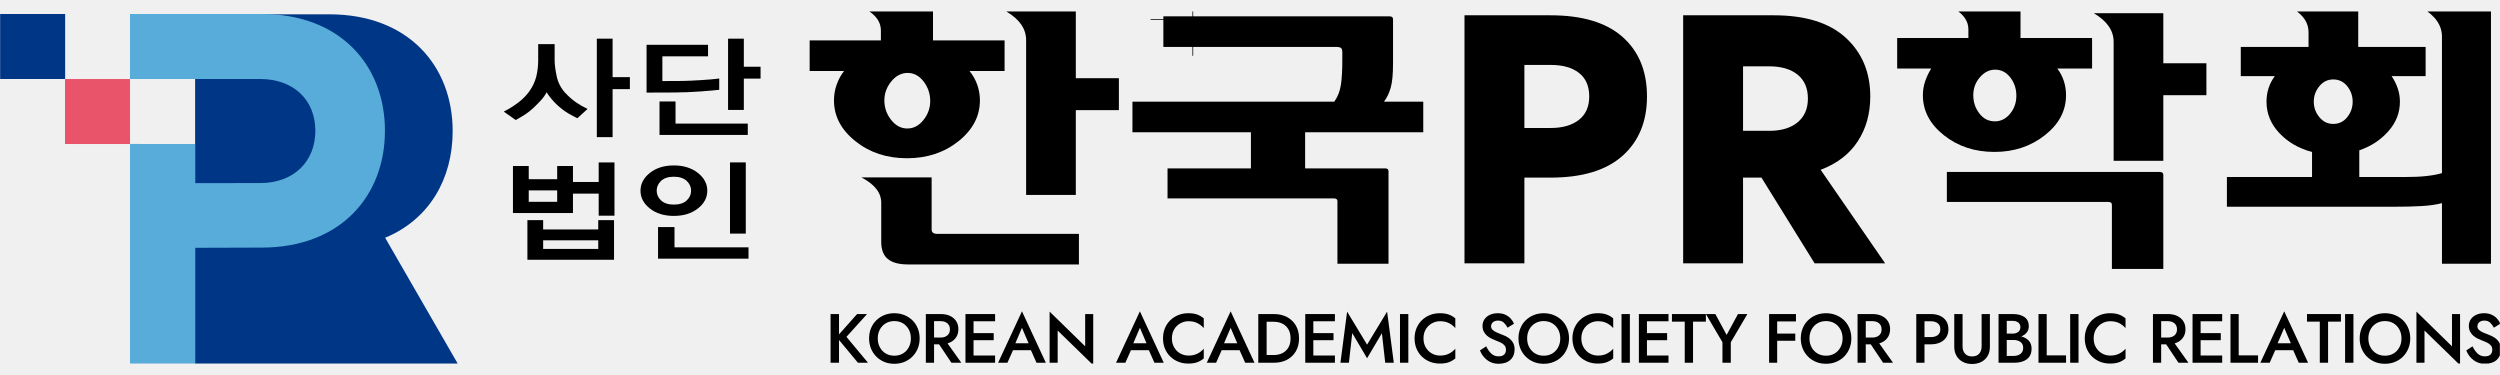
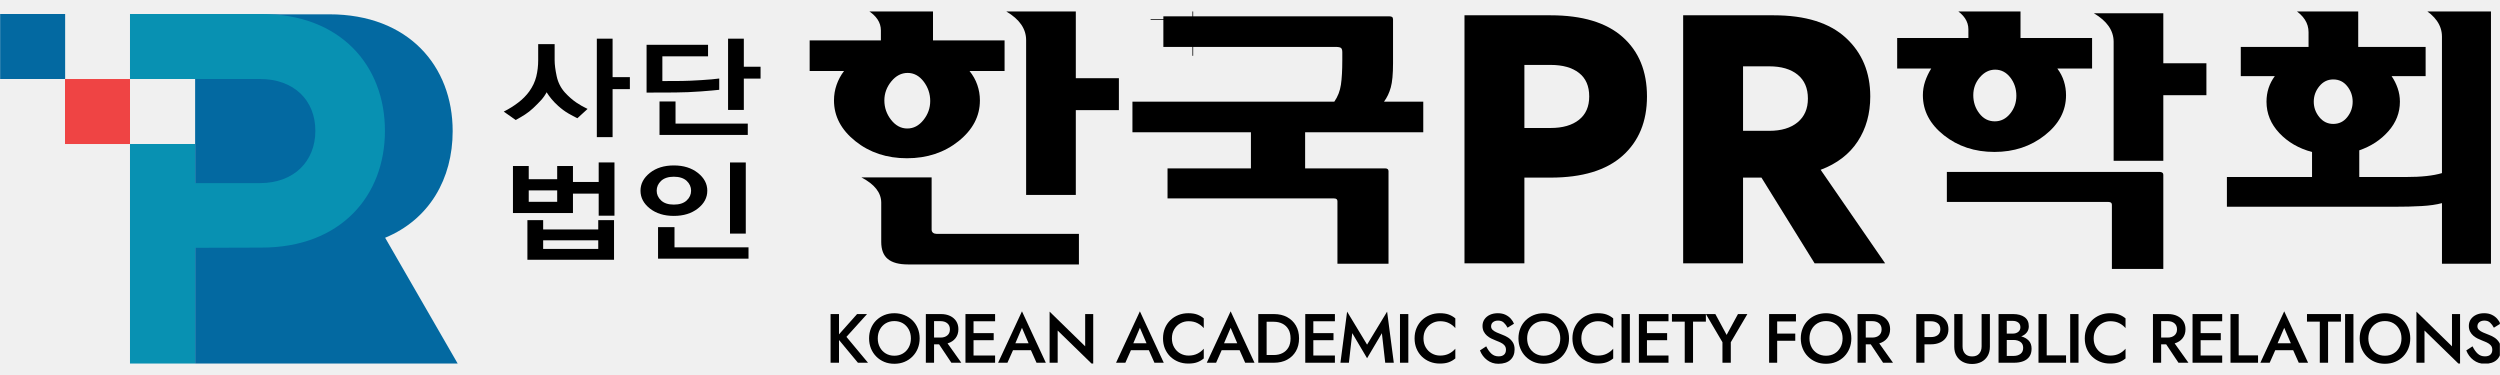
<svg xmlns="http://www.w3.org/2000/svg" width="160" height="24" viewBox="0 0 160 24" fill="none">
-   <g clip-path="url(#clip0_232_1087)">
-     <g clip-path="url(#clip1_232_1087)">
-       <g clip-path="url(#clip2_232_1087)">
-         <path d="M51.818 4.542V2.585H56.377V1.945C56.377 1.435 56.088 1.002 55.51 0.646H59.712V2.585H64.293V4.542H62.047C62.269 4.815 62.436 5.111 62.547 5.432C62.658 5.751 62.714 6.084 62.714 6.428C62.714 7.436 62.258 8.304 61.347 9.034C60.435 9.763 59.334 10.128 58.044 10.128C56.755 10.128 55.654 9.763 54.743 9.034C53.831 8.304 53.375 7.436 53.375 6.428C53.375 6.084 53.43 5.751 53.541 5.432C53.652 5.111 53.811 4.815 54.02 4.542H51.818ZM59.624 11.355V14.699C59.624 14.782 59.653 14.848 59.712 14.895C59.771 14.943 59.846 14.966 59.934 14.966H69.051V16.924H58.111C57.533 16.924 57.103 16.808 56.821 16.576C56.54 16.346 56.399 15.981 56.399 15.482V12.974C56.399 12.333 55.976 11.794 55.132 11.355H59.624ZM56.599 6.428C56.599 6.89 56.744 7.305 57.032 7.673C57.322 8.04 57.667 8.224 58.067 8.224C58.468 8.224 58.811 8.043 59.1 7.682C59.39 7.32 59.534 6.914 59.534 6.463C59.534 6.001 59.393 5.586 59.112 5.217C58.831 4.85 58.489 4.667 58.089 4.667C57.689 4.667 57.34 4.847 57.044 5.209C56.748 5.571 56.599 5.977 56.599 6.428ZM68.852 7.05V12.476H65.672V2.567C65.672 1.844 65.25 1.233 64.405 0.735H68.852V5.005H71.609V7.05H68.852Z" fill="black" />
-         <path d="M88.575 6.508H91.089V8.464H83.528V10.777H88.664C88.724 10.777 88.772 10.793 88.81 10.822C88.846 10.851 88.865 10.896 88.865 10.954V16.879H85.596V12.877C85.596 12.817 85.577 12.773 85.541 12.743C85.503 12.713 85.448 12.699 85.374 12.699H74.722V10.777H80.059V8.464H72.476V6.508H85.395C85.618 6.188 85.759 5.826 85.819 5.423C85.878 5.019 85.908 4.498 85.908 3.857V3.341C85.908 3.21 85.881 3.122 85.829 3.074C85.777 3.027 85.662 3.003 85.485 3.003H74.455V1.046H88.932C89.006 1.046 89.061 1.061 89.098 1.091C89.135 1.121 89.154 1.171 89.154 1.242V4.053C89.154 4.741 89.106 5.257 89.009 5.6C88.913 5.945 88.769 6.247 88.575 6.508Z" fill="black" />
-         <path d="M121.419 4.386V2.43H125.977V1.879C125.977 1.368 125.689 0.935 125.11 0.579H129.313V2.43H133.893V4.386H131.67C131.863 4.647 132.004 4.92 132.092 5.205C132.182 5.489 132.226 5.785 132.226 6.094C132.226 7.09 131.774 7.944 130.869 8.656C129.965 9.368 128.891 9.723 127.645 9.723C126.385 9.723 125.307 9.368 124.41 8.656C123.513 7.944 123.064 7.09 123.064 6.094C123.064 5.786 123.113 5.489 123.209 5.205C123.306 4.92 123.435 4.647 123.598 4.386H121.419ZM138.23 11.004C138.289 11.004 138.341 11.018 138.385 11.048C138.43 11.079 138.452 11.122 138.452 11.182V17.212H135.161V13.103C135.161 13.044 135.142 13 135.106 12.97C135.068 12.94 135.013 12.925 134.94 12.925H124.599V11.004H138.23ZM126.29 6.094C126.29 6.533 126.418 6.921 126.678 7.259C126.937 7.597 127.267 7.766 127.668 7.766C128.053 7.766 128.38 7.603 128.646 7.277C128.913 6.951 129.047 6.569 129.047 6.13C129.047 5.679 128.916 5.287 128.657 4.955C128.398 4.623 128.075 4.458 127.689 4.458C127.319 4.458 126.993 4.62 126.712 4.946C126.43 5.273 126.29 5.655 126.29 6.094ZM138.452 4.048H141.21V6.094H138.452V10.292H135.273V2.679C135.273 1.955 134.85 1.345 134.005 0.846H138.452V4.048Z" fill="black" />
-         <path d="M156.285 2.345C156.285 1.621 155.864 1.011 155.019 0.513H159.422V16.879H156.286V13C155.93 13.096 155.5 13.158 154.996 13.187C154.493 13.217 153.869 13.232 153.128 13.232H142.522V11.328H147.97V9.728C147.125 9.503 146.427 9.099 145.879 8.518C145.331 7.937 145.056 7.267 145.056 6.507C145.056 6.199 145.101 5.909 145.19 5.636C145.279 5.363 145.413 5.108 145.589 4.871H143.41V3.003H147.747V2.06C147.747 1.479 147.435 0.993 146.813 0.601H150.927V3.003H155.24V4.871H153.061C153.225 5.108 153.354 5.366 153.45 5.645C153.547 5.924 153.594 6.212 153.594 6.508C153.594 7.208 153.351 7.836 152.861 8.393C152.372 8.951 151.75 9.36 150.994 9.621V11.328H153.951C154.47 11.328 154.918 11.308 155.297 11.266C155.674 11.225 156.004 11.163 156.285 11.079V2.345ZM149.326 5.084C148.97 5.084 148.673 5.23 148.436 5.52C148.199 5.811 148.082 6.14 148.082 6.508C148.082 6.875 148.199 7.205 148.436 7.495C148.673 7.786 148.97 7.931 149.326 7.931C149.696 7.931 149.996 7.786 150.226 7.495C150.456 7.205 150.571 6.875 150.571 6.508C150.571 6.14 150.456 5.811 150.226 5.52C149.996 5.23 149.696 5.084 149.326 5.084Z" fill="black" />
-         <path d="M37.605 6.971L36.952 7.567C36.773 7.481 36.577 7.375 36.369 7.256C36.158 7.133 35.944 6.974 35.724 6.778C35.556 6.626 35.414 6.478 35.298 6.337C35.181 6.198 35.077 6.052 34.983 5.905C34.89 6.082 34.775 6.248 34.635 6.403C34.495 6.557 34.325 6.729 34.122 6.921C33.953 7.08 33.779 7.214 33.601 7.33C33.42 7.445 33.223 7.562 33.007 7.681L32.24 7.143C32.584 6.967 32.895 6.774 33.168 6.563C33.444 6.354 33.678 6.117 33.871 5.854C34.089 5.548 34.24 5.229 34.322 4.897C34.403 4.565 34.444 4.22 34.444 3.862V2.824H35.497V3.862C35.497 4.134 35.541 4.473 35.627 4.877C35.714 5.281 35.892 5.63 36.159 5.926C36.397 6.184 36.639 6.395 36.881 6.559C37.124 6.724 37.367 6.861 37.605 6.971ZM40.312 5.705H39.206V8.777H38.197V2.473H39.206V4.937H40.312V5.705Z" fill="black" />
-         <path d="M46.031 5.747C45.779 5.776 45.388 5.81 44.854 5.851C44.32 5.891 43.77 5.914 43.2 5.919L41.38 5.926V2.867H45.315V3.604H42.391V5.188L43.644 5.181C43.98 5.176 44.396 5.157 44.889 5.126C45.383 5.097 45.763 5.06 46.031 5.025V5.747ZM47.858 8.634H42.209V6.492H43.234V7.912H47.858V8.634ZM48.676 5.029H47.605V7.036H46.596V2.473H47.605V4.27H48.676V5.029Z" fill="black" />
+   <g clip-path="url(#clip0_277_500)">
+     <g clip-path="url(#clip1_277_500)">
+       <g clip-path="url(#clip2_277_500)">
+         <path d="M51.818 4.542V2.585H56.377V1.945C56.377 1.435 56.088 1.002 55.51 0.646H59.712V2.585H64.293V4.542H62.047C62.269 4.815 62.436 5.111 62.547 5.432C62.658 5.751 62.714 6.084 62.714 6.428C62.714 7.436 62.258 8.304 61.347 9.034C60.435 9.763 59.334 10.128 58.044 10.128C56.755 10.128 55.654 9.763 54.743 9.034C53.831 8.305 53.375 7.436 53.375 6.428C53.375 6.084 53.43 5.751 53.541 5.432C53.652 5.111 53.811 4.815 54.02 4.542H51.818ZM59.624 11.355V14.7C59.624 14.782 59.653 14.848 59.712 14.895C59.771 14.943 59.846 14.966 59.934 14.966H69.051V16.924H58.111C57.533 16.924 57.103 16.808 56.821 16.576C56.54 16.346 56.399 15.981 56.399 15.482V12.975C56.399 12.333 55.976 11.794 55.132 11.355H59.624ZM56.599 6.428C56.599 6.89 56.744 7.305 57.032 7.673C57.322 8.04 57.667 8.224 58.067 8.224C58.468 8.224 58.811 8.043 59.1 7.682C59.39 7.32 59.534 6.914 59.534 6.463C59.534 6.001 59.393 5.586 59.112 5.217C58.831 4.85 58.489 4.667 58.089 4.667C57.689 4.667 57.34 4.847 57.044 5.209C56.748 5.571 56.599 5.977 56.599 6.428ZM68.852 7.05V12.476H65.672V2.567C65.672 1.844 65.25 1.233 64.405 0.735H68.852V5.005H71.609V7.05H68.852Z" fill="black" />
+         <path d="M88.575 6.508H91.089V8.465H83.528V10.777H88.664C88.724 10.777 88.772 10.793 88.81 10.822C88.846 10.851 88.865 10.896 88.865 10.955V16.879H85.596V12.877C85.596 12.818 85.577 12.773 85.541 12.743C85.503 12.713 85.448 12.699 85.374 12.699H74.722V10.777H80.059V8.465H72.476V6.508H85.395C85.618 6.188 85.759 5.826 85.819 5.423C85.878 5.019 85.907 4.498 85.907 3.858V3.341C85.907 3.211 85.881 3.122 85.829 3.074C85.777 3.027 85.662 3.003 85.485 3.003H74.455V1.046H88.932C89.006 1.046 89.061 1.062 89.098 1.091C89.135 1.121 89.154 1.171 89.154 1.242V4.053C89.154 4.741 89.106 5.257 89.009 5.6C88.913 5.945 88.769 6.247 88.575 6.508Z" fill="black" />
+         <path d="M121.419 4.387V2.43H125.977V1.879C125.977 1.368 125.689 0.935 125.11 0.58H129.313V2.43H133.893V4.387H131.67C131.863 4.647 132.004 4.92 132.092 5.205C132.181 5.489 132.226 5.786 132.226 6.094C132.226 7.091 131.774 7.944 130.869 8.656C129.965 9.368 128.891 9.724 127.645 9.724C126.385 9.724 125.307 9.368 124.409 8.656C123.513 7.945 123.064 7.091 123.064 6.094C123.064 5.786 123.113 5.49 123.209 5.205C123.306 4.92 123.435 4.647 123.598 4.387H121.419ZM138.23 11.004C138.289 11.004 138.341 11.019 138.385 11.049C138.43 11.079 138.452 11.123 138.452 11.182V17.212H135.161V13.103C135.161 13.044 135.142 13 135.106 12.97C135.068 12.941 135.013 12.925 134.939 12.925H124.599V11.004H138.23ZM126.29 6.094C126.29 6.533 126.418 6.922 126.678 7.259C126.937 7.598 127.267 7.766 127.668 7.766C128.052 7.766 128.38 7.603 128.646 7.277C128.913 6.951 129.047 6.569 129.047 6.13C129.047 5.679 128.916 5.288 128.657 4.956C128.397 4.624 128.075 4.458 127.689 4.458C127.319 4.458 126.992 4.62 126.711 4.947C126.43 5.274 126.29 5.655 126.29 6.094ZM138.452 4.048H141.21V6.094H138.452V10.292H135.273V2.679C135.273 1.955 134.85 1.345 134.005 0.847H138.452V4.048Z" fill="black" />
+         <path d="M156.285 2.345C156.285 1.622 155.864 1.011 155.019 0.513H159.422V16.879H156.286V13C155.93 13.096 155.5 13.158 154.996 13.187C154.492 13.218 153.869 13.233 153.128 13.233H142.522V11.329H147.97V9.728C147.125 9.503 146.427 9.099 145.879 8.518C145.331 7.937 145.056 7.267 145.056 6.508C145.056 6.199 145.101 5.909 145.19 5.636C145.279 5.364 145.413 5.108 145.589 4.871H143.41V3.004H147.747V2.061C147.747 1.479 147.435 0.993 146.813 0.602H150.926V3.004H155.24V4.871H153.061C153.225 5.108 153.354 5.367 153.45 5.645C153.547 5.924 153.594 6.212 153.594 6.508C153.594 7.208 153.351 7.837 152.861 8.394C152.372 8.951 151.75 9.36 150.993 9.621V11.329H153.951C154.47 11.329 154.918 11.308 155.297 11.266C155.674 11.225 156.004 11.163 156.285 11.079V2.345ZM149.326 5.084C148.97 5.084 148.673 5.23 148.436 5.521C148.199 5.812 148.081 6.14 148.081 6.508C148.081 6.875 148.199 7.205 148.436 7.495C148.673 7.786 148.97 7.931 149.326 7.931C149.696 7.931 149.996 7.786 150.226 7.495C150.456 7.205 150.571 6.875 150.571 6.508C150.571 6.14 150.456 5.812 150.226 5.521C149.996 5.23 149.696 5.084 149.326 5.084Z" fill="black" />
+         <path d="M37.605 6.971L36.952 7.567C36.773 7.481 36.577 7.375 36.369 7.256C36.158 7.133 35.944 6.975 35.724 6.778C35.556 6.627 35.414 6.479 35.298 6.338C35.181 6.198 35.077 6.052 34.983 5.905C34.89 6.082 34.775 6.249 34.635 6.403C34.495 6.557 34.325 6.73 34.122 6.921C33.953 7.08 33.779 7.214 33.601 7.33C33.42 7.446 33.223 7.562 33.007 7.681L32.24 7.143C32.584 6.967 32.895 6.775 33.168 6.563C33.444 6.354 33.678 6.117 33.871 5.854C34.089 5.548 34.24 5.229 34.322 4.897C34.403 4.565 34.444 4.22 34.444 3.862V2.824H35.497V3.863C35.497 4.134 35.541 4.473 35.627 4.877C35.714 5.281 35.892 5.63 36.159 5.926C36.397 6.184 36.639 6.395 36.881 6.56C37.124 6.725 37.367 6.861 37.605 6.971ZM40.312 5.705H39.206V8.778H38.197V2.474H39.206V4.937H40.312V5.705Z" fill="black" />
+         <path d="M46.031 5.747C45.779 5.776 45.389 5.81 44.854 5.851C44.32 5.891 43.77 5.914 43.2 5.919L41.381 5.926V2.867H45.315V3.604H42.391V5.188L43.644 5.181C43.98 5.176 44.396 5.158 44.889 5.127C45.384 5.097 45.763 5.061 46.031 5.025V5.747ZM47.858 8.634H42.209V6.492H43.234V7.912H47.858V8.634ZM48.676 5.029H47.605V7.036H46.596V2.474H47.605V4.27H48.676V5.029Z" fill="black" />
        <path d="M36.669 11.646H38.316V10.396H39.326V13.804H38.316V12.392H36.669V13.634H32.829V10.625H33.839V11.469H35.66V10.625H36.669V11.646ZM39.298 16.625H33.754V14.089H34.762V14.685H38.288V14.089H39.298V16.625ZM35.66 12.916V12.185H33.839V12.916H35.66ZM38.288 15.931V15.38H34.762V15.931H38.288Z" fill="black" />
-         <path d="M43.124 10.588C43.747 10.588 44.257 10.747 44.661 11.064C45.065 11.383 45.267 11.762 45.267 12.205C45.267 12.651 45.065 13.03 44.661 13.345C44.258 13.659 43.747 13.818 43.124 13.818C42.505 13.818 41.992 13.659 41.593 13.345C41.193 13.03 40.992 12.651 40.992 12.205C40.992 11.762 41.193 11.383 41.593 11.064C41.992 10.747 42.505 10.588 43.124 10.588ZM43.124 11.31C42.77 11.31 42.499 11.401 42.31 11.575C42.121 11.754 42.028 11.964 42.028 12.205C42.028 12.445 42.121 12.653 42.31 12.829C42.499 13.006 42.77 13.094 43.124 13.094C43.484 13.094 43.758 13.006 43.948 12.829C44.136 12.653 44.23 12.445 44.23 12.205C44.23 11.964 44.136 11.754 43.948 11.575C43.758 11.401 43.484 11.31 43.124 11.31ZM47.905 16.554H42.115V14.534H43.168V15.829H47.905V16.554ZM47.73 14.951H46.72V10.395H47.73V14.951Z" fill="black" />
-         <path d="M97.561 11.367V16.854H93.727V0.979H96.132H97.561H99.239C101.265 0.979 102.8 1.441 103.842 2.362C104.885 3.285 105.407 4.555 105.407 6.173C105.407 7.775 104.885 9.041 103.842 9.972C102.8 10.901 101.265 11.367 99.239 11.367H97.561ZM97.561 8.191H99.239C100.009 8.191 100.615 8.017 101.053 7.669C101.491 7.322 101.711 6.823 101.711 6.173C101.711 5.507 101.491 5.005 101.053 4.665C100.615 4.324 100.009 4.155 99.239 4.155H97.561V8.191Z" fill="black" />
+         <path d="M43.124 10.588C43.747 10.588 44.257 10.747 44.661 11.064C45.065 11.383 45.267 11.762 45.267 12.205C45.267 12.651 45.065 13.03 44.661 13.345C44.258 13.659 43.747 13.818 43.124 13.818C42.505 13.818 41.992 13.659 41.593 13.345C41.193 13.03 40.992 12.651 40.992 12.205C40.992 11.762 41.193 11.383 41.593 11.064C41.992 10.747 42.505 10.588 43.124 10.588ZM43.124 11.31C42.77 11.31 42.499 11.401 42.31 11.575C42.121 11.754 42.028 11.964 42.028 12.205C42.028 12.445 42.121 12.653 42.31 12.829C42.499 13.006 42.77 13.094 43.124 13.094C43.484 13.094 43.758 13.006 43.948 12.829C44.136 12.653 44.23 12.445 44.23 12.205C44.23 11.964 44.136 11.754 43.948 11.575C43.758 11.401 43.484 11.31 43.124 11.31ZM47.905 16.554H42.115V14.535H43.168V15.829H47.905V16.554ZM47.73 14.951H46.72V10.396H47.73V14.951Z" fill="black" />
+         <path d="M97.561 11.367V16.854H93.727V0.979H96.132H97.561H99.239C101.265 0.979 102.8 1.441 103.842 2.362C104.885 3.285 105.407 4.555 105.407 6.173C105.407 7.775 104.885 9.041 103.842 9.972C102.8 10.901 101.265 11.367 99.239 11.367H97.561ZM97.561 8.191H99.239C100.009 8.191 100.615 8.017 101.053 7.669C101.491 7.322 101.71 6.823 101.71 6.173C101.71 5.507 101.491 5.005 101.053 4.665C100.615 4.324 100.009 4.155 99.239 4.155H97.561V8.191Z" fill="black" />
        <path d="M111.555 11.367V16.854H107.722V0.979H110.126H111.555H113.527C115.554 0.979 117.088 1.459 118.132 2.419C119.174 3.379 119.697 4.63 119.697 6.173C119.697 7.276 119.428 8.236 118.891 9.053C118.354 9.869 117.565 10.474 116.521 10.867L120.649 16.854H116.136L112.733 11.366H111.555V11.367ZM111.555 8.373H113.233C114.004 8.373 114.609 8.191 115.047 7.828C115.486 7.465 115.706 6.959 115.706 6.309C115.706 5.644 115.486 5.133 115.047 4.778C114.609 4.423 114.004 4.245 113.233 4.245H111.555V8.373Z" fill="black" />
-         <path d="M54.853 20.1H55.49L54.172 21.559L55.552 23.215H54.907L53.697 21.759V23.215H53.157V20.1H53.697V21.399L54.853 20.1Z" fill="black" />
-         <path d="M55.621 21.657C55.621 21.426 55.661 21.211 55.741 21.015C55.821 20.816 55.934 20.646 56.081 20.502C56.228 20.359 56.4 20.246 56.595 20.166C56.792 20.086 57.005 20.046 57.236 20.046C57.468 20.046 57.682 20.086 57.88 20.166C58.077 20.246 58.249 20.359 58.397 20.502C58.543 20.646 58.657 20.816 58.737 21.015C58.817 21.211 58.858 21.426 58.858 21.657C58.858 21.889 58.817 22.104 58.737 22.301C58.657 22.498 58.544 22.669 58.398 22.817C58.253 22.964 58.082 23.078 57.885 23.16C57.687 23.242 57.471 23.282 57.236 23.282C57.002 23.282 56.786 23.242 56.591 23.16C56.395 23.078 56.224 22.964 56.079 22.817C55.934 22.67 55.821 22.498 55.741 22.301C55.661 22.104 55.621 21.889 55.621 21.657ZM56.177 21.657C56.177 21.871 56.222 22.062 56.313 22.23C56.404 22.397 56.529 22.528 56.689 22.623C56.849 22.718 57.032 22.765 57.236 22.765C57.444 22.765 57.627 22.718 57.786 22.623C57.945 22.528 58.069 22.397 58.161 22.23C58.251 22.062 58.296 21.871 58.296 21.657C58.296 21.443 58.251 21.253 58.161 21.085C58.069 20.918 57.945 20.786 57.786 20.691C57.627 20.597 57.444 20.549 57.236 20.549C57.032 20.549 56.849 20.597 56.689 20.691C56.528 20.786 56.404 20.918 56.313 21.085C56.222 21.253 56.177 21.443 56.177 21.657Z" fill="black" />
-         <path d="M59.78 22.036V23.215H59.254V20.1H59.566H59.78H60.216C60.441 20.1 60.638 20.139 60.806 20.22C60.974 20.299 61.104 20.412 61.198 20.557C61.29 20.703 61.337 20.873 61.337 21.07C61.337 21.295 61.276 21.486 61.153 21.644C61.03 21.801 60.86 21.912 60.643 21.977L61.524 23.215H60.889L60.1 22.036L59.78 22.036ZM59.78 21.604H60.194C60.376 21.604 60.52 21.558 60.63 21.466C60.74 21.374 60.795 21.244 60.795 21.079C60.795 20.913 60.74 20.784 60.63 20.691C60.52 20.599 60.376 20.553 60.194 20.553H59.78V21.604Z" fill="black" />
-         <path d="M62.306 21.773V22.753H63.686V23.215H62.306H62.115H61.79V20.1H62.115H62.306H63.686V20.561H62.306V21.32H63.597V21.773L62.306 21.773Z" fill="black" />
+         <path d="M54.853 20.1H55.49L54.172 21.559L55.552 23.215H54.907L53.696 21.759V23.215H53.157V20.1H53.696V21.399L54.853 20.1Z" fill="black" />
+         <path d="M55.621 21.657C55.621 21.426 55.661 21.211 55.741 21.015C55.821 20.817 55.934 20.646 56.081 20.502C56.228 20.359 56.4 20.246 56.595 20.166C56.792 20.086 57.005 20.046 57.236 20.046C57.469 20.046 57.682 20.086 57.88 20.166C58.077 20.246 58.249 20.36 58.397 20.502C58.543 20.646 58.657 20.817 58.737 21.015C58.817 21.211 58.858 21.426 58.858 21.657C58.858 21.889 58.817 22.104 58.737 22.302C58.657 22.498 58.544 22.67 58.398 22.817C58.253 22.964 58.082 23.078 57.885 23.16C57.687 23.242 57.471 23.282 57.236 23.282C57.002 23.282 56.787 23.242 56.591 23.16C56.396 23.078 56.224 22.964 56.08 22.817C55.934 22.67 55.821 22.498 55.741 22.302C55.661 22.104 55.621 21.889 55.621 21.657ZM56.177 21.657C56.177 21.871 56.222 22.062 56.313 22.23C56.404 22.397 56.529 22.528 56.689 22.623C56.849 22.718 57.032 22.766 57.236 22.766C57.444 22.766 57.628 22.718 57.787 22.623C57.945 22.528 58.069 22.397 58.161 22.23C58.251 22.062 58.297 21.871 58.297 21.657C58.297 21.444 58.251 21.253 58.161 21.085C58.069 20.918 57.945 20.786 57.787 20.691C57.628 20.597 57.444 20.549 57.236 20.549C57.032 20.549 56.849 20.597 56.689 20.691C56.529 20.786 56.404 20.918 56.313 21.085C56.222 21.253 56.177 21.444 56.177 21.657Z" fill="black" />
+         <path d="M59.78 22.036V23.215H59.254V20.1H59.566H59.78H60.216C60.441 20.1 60.638 20.139 60.806 20.22C60.973 20.299 61.104 20.412 61.198 20.558C61.29 20.703 61.337 20.873 61.337 21.07C61.337 21.295 61.276 21.486 61.153 21.644C61.03 21.801 60.86 21.913 60.643 21.977L61.524 23.215H60.888L60.1 22.036L59.78 22.036ZM59.78 21.604H60.193C60.375 21.604 60.52 21.558 60.629 21.466C60.74 21.374 60.794 21.244 60.794 21.079C60.794 20.913 60.74 20.784 60.629 20.691C60.52 20.599 60.375 20.553 60.193 20.553H59.78V21.604Z" fill="black" />
+         <path d="M62.306 21.773V22.753H63.686V23.215H62.306H62.115H61.79V20.1H62.115H62.306H63.686V20.561H62.306V21.32H63.596V21.773L62.306 21.773Z" fill="black" />
        <path d="M64.832 22.414L64.476 23.215H63.879L65.406 19.925L66.933 23.215H66.337L65.98 22.414H64.832ZM64.983 21.969H65.829L65.406 20.98L64.983 21.969Z" fill="black" />
-         <path d="M69.451 20.1H69.966V23.371L67.691 21.155V23.215H67.175V19.943L69.451 22.165V20.1H69.451Z" fill="black" />
+         <path d="M69.45 20.1H69.966V23.371L67.691 21.155V23.215H67.175V19.944L69.451 22.165V20.1H69.45Z" fill="black" />
        <path d="M72.379 22.414L72.023 23.215H71.427L72.953 19.925L74.481 23.215H73.883L73.528 22.414H72.379ZM72.531 21.969H73.377L72.954 20.98L72.531 21.969Z" fill="black" />
-         <path d="M75.002 21.657C75.002 21.877 75.051 22.07 75.15 22.236C75.247 22.402 75.376 22.531 75.538 22.621C75.701 22.712 75.877 22.757 76.067 22.757C76.285 22.757 76.476 22.715 76.638 22.632C76.8 22.549 76.934 22.444 77.041 22.316V22.939C76.913 23.046 76.773 23.128 76.621 23.184C76.468 23.24 76.277 23.268 76.048 23.268C75.82 23.268 75.608 23.229 75.412 23.151C75.216 23.073 75.044 22.961 74.897 22.819C74.751 22.676 74.637 22.506 74.555 22.31C74.473 22.112 74.433 21.895 74.433 21.657C74.433 21.42 74.473 21.203 74.555 21.005C74.637 20.808 74.75 20.639 74.897 20.496C75.044 20.354 75.216 20.242 75.412 20.164C75.608 20.084 75.82 20.046 76.048 20.046C76.277 20.046 76.468 20.074 76.621 20.131C76.773 20.186 76.913 20.268 77.041 20.375V20.999C76.934 20.871 76.8 20.766 76.638 20.683C76.476 20.599 76.286 20.558 76.067 20.558C75.877 20.558 75.701 20.603 75.538 20.695C75.376 20.785 75.247 20.912 75.15 21.076C75.051 21.241 75.002 21.435 75.002 21.657Z" fill="black" />
-         <path d="M78.187 22.414L77.831 23.215H77.234L78.761 19.925L80.288 23.215H79.691L79.335 22.414H78.187ZM78.338 21.969H79.184L78.761 20.98L78.338 21.969Z" fill="black" />
-         <path d="M80.855 23.215H80.53V20.1H80.855H81.064H81.536C81.854 20.1 82.133 20.164 82.373 20.293C82.614 20.422 82.802 20.603 82.937 20.836C83.071 21.069 83.139 21.343 83.139 21.657C83.139 21.971 83.071 22.246 82.937 22.479C82.802 22.712 82.614 22.892 82.373 23.022C82.133 23.151 81.854 23.215 81.536 23.215H81.064H80.855ZM81.064 22.721H81.523C81.727 22.721 81.911 22.681 82.073 22.601C82.234 22.522 82.362 22.402 82.455 22.244C82.549 22.087 82.596 21.892 82.596 21.657C82.596 21.423 82.549 21.227 82.455 21.07C82.362 20.913 82.234 20.793 82.073 20.714C81.911 20.633 81.727 20.593 81.523 20.593H81.064V22.721Z" fill="black" />
+         <path d="M75.002 21.657C75.002 21.877 75.051 22.07 75.15 22.236C75.247 22.402 75.376 22.531 75.538 22.621C75.701 22.712 75.877 22.757 76.067 22.757C76.285 22.757 76.476 22.715 76.638 22.633C76.8 22.549 76.934 22.444 77.041 22.317V22.94C76.913 23.046 76.773 23.128 76.621 23.184C76.468 23.24 76.277 23.268 76.048 23.268C75.82 23.268 75.608 23.229 75.412 23.151C75.216 23.073 75.044 22.961 74.897 22.819C74.751 22.676 74.637 22.506 74.555 22.31C74.473 22.112 74.433 21.895 74.433 21.657C74.433 21.42 74.473 21.203 74.555 21.005C74.637 20.808 74.75 20.639 74.897 20.496C75.044 20.354 75.216 20.242 75.412 20.164C75.608 20.084 75.82 20.046 76.048 20.046C76.277 20.046 76.468 20.074 76.621 20.131C76.773 20.187 76.913 20.268 77.041 20.375V20.999C76.934 20.871 76.8 20.766 76.638 20.683C76.476 20.599 76.286 20.558 76.067 20.558C75.877 20.558 75.701 20.603 75.538 20.695C75.376 20.785 75.247 20.912 75.15 21.077C75.051 21.241 75.002 21.435 75.002 21.657Z" fill="black" />
+         <path d="M78.186 22.414L77.831 23.215H77.234L78.761 19.925L80.288 23.215H79.691L79.335 22.414H78.186ZM78.338 21.969H79.184L78.761 20.98L78.338 21.969Z" fill="black" />
+         <path d="M80.855 23.215H80.53V20.1H80.855H81.064H81.536C81.854 20.1 82.133 20.164 82.373 20.293C82.614 20.422 82.802 20.603 82.937 20.836C83.071 21.069 83.139 21.343 83.139 21.657C83.139 21.971 83.071 22.246 82.937 22.479C82.802 22.712 82.614 22.892 82.373 23.022C82.133 23.151 81.854 23.215 81.536 23.215H81.064H80.855ZM81.064 22.721H81.523C81.728 22.721 81.911 22.681 82.073 22.601C82.234 22.522 82.362 22.402 82.456 22.245C82.549 22.087 82.596 21.892 82.596 21.657C82.596 21.423 82.549 21.227 82.456 21.07C82.362 20.913 82.234 20.793 82.073 20.714C81.911 20.633 81.728 20.593 81.523 20.593H81.064V22.721Z" fill="black" />
        <path d="M84.053 21.773V22.753H85.434V23.215H84.053H83.862H83.537V20.1H83.862H84.053H85.434V20.561H84.053V21.32H85.344V21.773L84.053 21.773Z" fill="black" />
        <path d="M86.544 21.32L86.33 23.215H85.788L86.215 19.944L87.493 22.057L88.775 19.944L89.203 23.215H88.654L88.441 21.324L87.493 22.927L86.544 21.32Z" fill="black" />
        <path d="M89.599 20.1H90.133V23.215H89.599V20.1Z" fill="black" />
-         <path d="M91.103 21.657C91.103 21.877 91.151 22.07 91.249 22.236C91.348 22.402 91.477 22.531 91.639 22.621C91.801 22.712 91.977 22.757 92.167 22.757C92.385 22.757 92.576 22.715 92.739 22.632C92.9 22.549 93.035 22.444 93.141 22.316V22.939C93.013 23.046 92.874 23.128 92.721 23.184C92.568 23.24 92.377 23.268 92.148 23.268C91.92 23.268 91.708 23.229 91.512 23.151C91.317 23.073 91.144 22.961 90.998 22.819C90.851 22.676 90.737 22.506 90.656 22.31C90.573 22.112 90.533 21.895 90.533 21.657C90.533 21.42 90.574 21.203 90.656 21.005C90.737 20.808 90.851 20.639 90.998 20.496C91.144 20.354 91.317 20.242 91.512 20.164C91.708 20.084 91.92 20.046 92.148 20.046C92.377 20.046 92.569 20.074 92.721 20.131C92.874 20.186 93.013 20.268 93.141 20.375V20.999C93.035 20.871 92.9 20.766 92.739 20.683C92.577 20.599 92.386 20.558 92.167 20.558C91.977 20.558 91.801 20.603 91.639 20.695C91.477 20.785 91.348 20.912 91.249 21.076C91.151 21.241 91.103 21.435 91.103 21.657Z" fill="black" />
-         <path d="M95.117 22.165C95.215 22.366 95.327 22.524 95.451 22.637C95.576 22.75 95.729 22.806 95.91 22.806C96.066 22.806 96.185 22.769 96.264 22.694C96.342 22.62 96.382 22.516 96.382 22.383C96.382 22.267 96.348 22.172 96.282 22.098C96.215 22.023 96.128 21.962 96.023 21.913C95.918 21.864 95.806 21.817 95.687 21.773C95.61 21.743 95.525 21.705 95.432 21.66C95.338 21.613 95.25 21.555 95.166 21.483C95.084 21.412 95.015 21.325 94.962 21.223C94.909 21.121 94.881 20.999 94.881 20.86C94.881 20.694 94.924 20.55 95.011 20.429C95.097 20.307 95.213 20.212 95.36 20.145C95.507 20.078 95.675 20.046 95.862 20.046C96.052 20.046 96.216 20.08 96.355 20.148C96.494 20.215 96.609 20.302 96.697 20.404C96.787 20.506 96.852 20.611 96.894 20.718L96.484 20.972C96.418 20.846 96.34 20.741 96.246 20.651C96.153 20.561 96.03 20.518 95.879 20.518C95.742 20.518 95.633 20.551 95.552 20.618C95.47 20.684 95.429 20.774 95.429 20.888C95.429 20.976 95.463 21.052 95.53 21.114C95.597 21.176 95.684 21.231 95.794 21.279C95.904 21.326 96.021 21.373 96.145 21.422C96.27 21.465 96.393 21.526 96.513 21.601C96.633 21.677 96.733 21.777 96.814 21.9C96.894 22.023 96.934 22.176 96.934 22.36C96.934 22.645 96.843 22.869 96.661 23.034C96.482 23.2 96.224 23.282 95.892 23.282C95.625 23.282 95.386 23.203 95.178 23.046C94.968 22.888 94.815 22.682 94.717 22.427L95.117 22.165Z" fill="black" />
-         <path d="M97.181 21.657C97.181 21.426 97.222 21.211 97.302 21.015C97.381 20.816 97.495 20.646 97.642 20.502C97.788 20.359 97.96 20.246 98.156 20.166C98.352 20.086 98.566 20.046 98.796 20.046C99.028 20.046 99.243 20.086 99.44 20.166C99.638 20.246 99.809 20.359 99.957 20.502C100.103 20.646 100.217 20.816 100.297 21.015C100.378 21.211 100.418 21.426 100.418 21.657C100.418 21.889 100.378 22.104 100.297 22.301C100.217 22.498 100.105 22.669 99.96 22.817C99.814 22.964 99.642 23.078 99.445 23.16C99.248 23.242 99.032 23.282 98.796 23.282C98.563 23.282 98.347 23.242 98.152 23.16C97.956 23.078 97.785 22.964 97.641 22.817C97.495 22.67 97.381 22.498 97.302 22.301C97.222 22.104 97.181 21.889 97.181 21.657ZM97.737 21.657C97.737 21.871 97.782 22.062 97.874 22.23C97.964 22.397 98.09 22.528 98.249 22.623C98.409 22.718 98.592 22.765 98.796 22.765C99.005 22.765 99.188 22.718 99.347 22.623C99.505 22.528 99.629 22.397 99.721 22.23C99.811 22.062 99.857 21.871 99.857 21.657C99.857 21.443 99.811 21.253 99.721 21.085C99.63 20.918 99.505 20.786 99.347 20.691C99.188 20.597 99.004 20.549 98.796 20.549C98.592 20.549 98.409 20.597 98.249 20.691C98.089 20.786 97.964 20.918 97.874 21.085C97.782 21.253 97.737 21.443 97.737 21.657Z" fill="black" />
-         <path d="M101.206 21.657C101.206 21.877 101.255 22.07 101.353 22.236C101.452 22.402 101.581 22.531 101.742 22.621C101.904 22.712 102.08 22.757 102.271 22.757C102.49 22.757 102.68 22.715 102.843 22.632C103.004 22.549 103.138 22.444 103.245 22.316V22.939C103.117 23.046 102.977 23.128 102.825 23.184C102.672 23.24 102.48 23.268 102.252 23.268C102.024 23.268 101.812 23.229 101.616 23.151C101.42 23.073 101.248 22.961 101.101 22.819C100.955 22.676 100.841 22.506 100.758 22.31C100.677 22.112 100.636 21.895 100.636 21.657C100.636 21.42 100.677 21.203 100.758 21.005C100.841 20.808 100.955 20.639 101.101 20.496C101.248 20.354 101.42 20.242 101.616 20.164C101.812 20.084 102.024 20.046 102.252 20.046C102.48 20.046 102.672 20.074 102.825 20.131C102.977 20.186 103.117 20.268 103.245 20.375V20.999C103.138 20.871 103.004 20.766 102.843 20.683C102.681 20.599 102.49 20.558 102.271 20.558C102.08 20.558 101.904 20.603 101.742 20.695C101.581 20.785 101.452 20.912 101.353 21.076C101.255 21.241 101.206 21.435 101.206 21.657Z" fill="black" />
+         <path d="M91.103 21.657C91.103 21.877 91.151 22.07 91.249 22.236C91.347 22.402 91.477 22.531 91.639 22.621C91.801 22.712 91.977 22.757 92.167 22.757C92.385 22.757 92.576 22.715 92.739 22.633C92.9 22.549 93.034 22.444 93.141 22.317V22.94C93.013 23.046 92.873 23.128 92.72 23.184C92.568 23.24 92.377 23.268 92.148 23.268C91.92 23.268 91.708 23.229 91.512 23.151C91.316 23.073 91.144 22.961 90.997 22.819C90.851 22.676 90.737 22.506 90.656 22.31C90.573 22.112 90.533 21.895 90.533 21.657C90.533 21.42 90.573 21.203 90.656 21.005C90.737 20.808 90.851 20.639 90.997 20.496C91.144 20.354 91.316 20.242 91.512 20.164C91.708 20.084 91.92 20.046 92.148 20.046C92.377 20.046 92.568 20.074 92.72 20.131C92.873 20.187 93.013 20.268 93.141 20.375V20.999C93.034 20.871 92.9 20.766 92.739 20.683C92.577 20.599 92.385 20.558 92.167 20.558C91.977 20.558 91.801 20.603 91.639 20.695C91.477 20.785 91.347 20.912 91.249 21.077C91.151 21.241 91.103 21.435 91.103 21.657Z" fill="black" />
+         <path d="M95.118 22.165C95.215 22.367 95.327 22.524 95.451 22.637C95.577 22.75 95.729 22.807 95.91 22.807C96.066 22.807 96.185 22.769 96.264 22.694C96.343 22.62 96.382 22.516 96.382 22.383C96.382 22.267 96.348 22.172 96.282 22.098C96.215 22.023 96.129 21.962 96.023 21.914C95.918 21.865 95.806 21.817 95.687 21.773C95.61 21.743 95.525 21.705 95.432 21.66C95.338 21.613 95.25 21.555 95.167 21.483C95.084 21.412 95.015 21.325 94.962 21.223C94.909 21.121 94.881 20.999 94.881 20.86C94.881 20.694 94.925 20.55 95.011 20.429C95.097 20.307 95.213 20.212 95.36 20.145C95.507 20.078 95.675 20.046 95.862 20.046C96.052 20.046 96.216 20.08 96.356 20.148C96.494 20.215 96.61 20.302 96.698 20.404C96.787 20.506 96.853 20.611 96.894 20.718L96.484 20.972C96.418 20.846 96.34 20.741 96.246 20.651C96.153 20.561 96.03 20.518 95.879 20.518C95.742 20.518 95.634 20.552 95.552 20.618C95.47 20.684 95.43 20.775 95.43 20.888C95.43 20.976 95.463 21.052 95.53 21.114C95.597 21.177 95.684 21.231 95.794 21.279C95.904 21.326 96.021 21.374 96.145 21.422C96.27 21.466 96.393 21.526 96.513 21.602C96.633 21.677 96.733 21.777 96.814 21.901C96.894 22.023 96.934 22.177 96.934 22.361C96.934 22.645 96.843 22.87 96.662 23.035C96.482 23.2 96.224 23.282 95.893 23.282C95.625 23.282 95.386 23.203 95.178 23.046C94.968 22.889 94.815 22.682 94.717 22.427L95.118 22.165Z" fill="black" />
+         <path d="M97.181 21.657C97.181 21.426 97.221 21.211 97.301 21.015C97.381 20.817 97.495 20.646 97.642 20.502C97.788 20.359 97.96 20.246 98.156 20.166C98.352 20.086 98.566 20.046 98.796 20.046C99.028 20.046 99.242 20.086 99.44 20.166C99.638 20.246 99.809 20.36 99.956 20.502C100.103 20.646 100.217 20.817 100.297 21.015C100.378 21.211 100.417 21.426 100.417 21.657C100.417 21.889 100.378 22.104 100.297 22.302C100.217 22.498 100.104 22.67 99.959 22.817C99.813 22.964 99.642 23.078 99.445 23.16C99.248 23.242 99.032 23.282 98.796 23.282C98.563 23.282 98.347 23.242 98.151 23.16C97.956 23.078 97.785 22.964 97.64 22.817C97.494 22.67 97.381 22.498 97.302 22.302C97.221 22.104 97.181 21.889 97.181 21.657ZM97.737 21.657C97.737 21.871 97.782 22.062 97.874 22.23C97.964 22.397 98.089 22.528 98.249 22.623C98.409 22.718 98.592 22.766 98.796 22.766C99.004 22.766 99.188 22.718 99.347 22.623C99.505 22.528 99.629 22.397 99.721 22.23C99.811 22.062 99.857 21.871 99.857 21.657C99.857 21.444 99.811 21.253 99.721 21.085C99.63 20.918 99.505 20.786 99.347 20.691C99.188 20.597 99.004 20.549 98.796 20.549C98.592 20.549 98.409 20.597 98.249 20.691C98.089 20.786 97.963 20.918 97.874 21.085C97.782 21.253 97.737 21.444 97.737 21.657Z" fill="black" />
+         <path d="M101.206 21.657C101.206 21.877 101.255 22.07 101.353 22.236C101.452 22.402 101.581 22.531 101.742 22.621C101.904 22.712 102.08 22.757 102.271 22.757C102.49 22.757 102.68 22.715 102.842 22.633C103.004 22.549 103.138 22.444 103.245 22.317V22.94C103.117 23.046 102.977 23.128 102.825 23.184C102.672 23.24 102.48 23.268 102.251 23.268C102.024 23.268 101.812 23.229 101.616 23.151C101.42 23.073 101.248 22.961 101.101 22.819C100.955 22.676 100.841 22.506 100.758 22.31C100.677 22.112 100.636 21.895 100.636 21.657C100.636 21.42 100.677 21.203 100.758 21.005C100.841 20.808 100.955 20.639 101.101 20.496C101.248 20.354 101.42 20.242 101.616 20.164C101.812 20.084 102.024 20.046 102.251 20.046C102.48 20.046 102.672 20.074 102.825 20.131C102.977 20.187 103.117 20.268 103.245 20.375V20.999C103.138 20.871 103.004 20.766 102.842 20.683C102.68 20.599 102.49 20.558 102.271 20.558C102.08 20.558 101.904 20.603 101.742 20.695C101.581 20.785 101.452 20.912 101.353 21.077C101.255 21.241 101.206 21.435 101.206 21.657Z" fill="black" />
        <path d="M103.777 20.1H104.311V23.215H103.777V20.1Z" fill="black" />
        <path d="M105.405 21.773V22.753H106.784V23.215H105.405H105.213H104.888V20.1H105.213H105.405H106.784V20.561H105.405V21.32H106.696V21.773L105.405 21.773Z" fill="black" />
        <path d="M107.004 20.585V20.1H109.176V20.585H108.354V23.215H107.823V20.585H107.004Z" fill="black" />
        <path d="M111.23 20.1H111.832L110.771 21.902V23.215H110.237V21.902L109.177 20.1H109.783L110.504 21.435L111.23 20.1Z" fill="black" />
-         <path d="M113.739 21.809V23.215H113.223V20.1H113.547H113.739H114.941V20.571H113.739V21.35H114.897V21.809H113.739Z" fill="black" />
-         <path d="M115.25 21.657C115.25 21.426 115.29 21.211 115.371 21.015C115.45 20.816 115.564 20.646 115.711 20.502C115.857 20.359 116.029 20.246 116.225 20.166C116.421 20.086 116.635 20.046 116.865 20.046C117.097 20.046 117.311 20.086 117.509 20.166C117.707 20.246 117.878 20.359 118.026 20.502C118.172 20.646 118.286 20.816 118.366 21.015C118.447 21.211 118.486 21.426 118.486 21.657C118.486 21.889 118.447 22.104 118.366 22.301C118.286 22.498 118.173 22.669 118.029 22.817C117.882 22.964 117.711 23.078 117.514 23.16C117.316 23.242 117.1 23.282 116.865 23.282C116.631 23.282 116.416 23.242 116.221 23.16C116.025 23.078 115.854 22.964 115.709 22.817C115.562 22.67 115.45 22.498 115.371 22.301C115.29 22.104 115.25 21.889 115.25 21.657ZM115.806 21.657C115.806 21.871 115.851 22.062 115.943 22.23C116.033 22.397 116.158 22.528 116.318 22.623C116.478 22.718 116.661 22.765 116.865 22.765C117.073 22.765 117.256 22.718 117.415 22.623C117.574 22.528 117.699 22.397 117.789 22.23C117.88 22.062 117.926 21.871 117.926 21.657C117.926 21.443 117.88 21.253 117.789 21.085C117.699 20.918 117.574 20.786 117.415 20.691C117.256 20.597 117.073 20.549 116.865 20.549C116.661 20.549 116.478 20.597 116.318 20.691C116.158 20.786 116.033 20.918 115.943 21.085C115.851 21.253 115.806 21.443 115.806 21.657Z" fill="black" />
-         <path d="M119.409 22.036V23.215H118.883V20.1H119.195H119.409H119.845C120.07 20.1 120.267 20.139 120.435 20.22C120.602 20.299 120.732 20.412 120.827 20.557C120.919 20.703 120.967 20.873 120.967 21.07C120.967 21.295 120.904 21.486 120.782 21.644C120.659 21.801 120.489 21.912 120.272 21.977L121.152 23.215H120.517L119.728 22.036L119.409 22.036ZM119.409 21.604H119.822C120.004 21.604 120.149 21.558 120.259 21.466C120.368 21.374 120.423 21.244 120.423 21.079C120.423 20.913 120.368 20.784 120.259 20.691C120.149 20.599 120.004 20.553 119.822 20.553H119.409V21.604Z" fill="black" />
-         <path d="M123.167 22.036V23.215H122.642V20.1H122.953H123.167H123.581C123.807 20.1 124.003 20.139 124.172 20.217C124.339 20.295 124.469 20.408 124.562 20.553C124.653 20.699 124.699 20.871 124.699 21.07C124.699 21.269 124.653 21.44 124.562 21.584C124.47 21.727 124.339 21.84 124.172 21.917C124.003 21.996 123.807 22.036 123.581 22.036L123.167 22.036ZM123.167 21.573H123.58C123.762 21.573 123.907 21.53 124.017 21.446C124.127 21.361 124.182 21.236 124.182 21.07C124.182 20.903 124.127 20.777 124.017 20.691C123.907 20.605 123.762 20.561 123.58 20.561H123.167V21.573Z" fill="black" />
+         <path d="M113.739 21.809V23.215H113.223V20.1H113.547H113.739H114.941V20.572H113.739V21.35H114.897V21.809H113.739Z" fill="black" />
+         <path d="M115.25 21.657C115.25 21.426 115.29 21.211 115.371 21.015C115.45 20.817 115.564 20.646 115.711 20.502C115.857 20.359 116.029 20.246 116.225 20.166C116.421 20.086 116.635 20.046 116.865 20.046C117.097 20.046 117.311 20.086 117.509 20.166C117.707 20.246 117.878 20.36 118.026 20.502C118.172 20.646 118.286 20.817 118.366 21.015C118.447 21.211 118.486 21.426 118.486 21.657C118.486 21.889 118.447 22.104 118.366 22.302C118.286 22.498 118.173 22.67 118.029 22.817C117.882 22.964 117.711 23.078 117.514 23.16C117.316 23.242 117.1 23.282 116.865 23.282C116.631 23.282 116.416 23.242 116.221 23.16C116.025 23.078 115.854 22.964 115.709 22.817C115.562 22.67 115.45 22.498 115.371 22.302C115.29 22.104 115.25 21.889 115.25 21.657ZM115.806 21.657C115.806 21.871 115.851 22.062 115.943 22.23C116.033 22.397 116.158 22.528 116.318 22.623C116.478 22.718 116.661 22.766 116.865 22.766C117.073 22.766 117.256 22.718 117.415 22.623C117.574 22.528 117.699 22.397 117.789 22.23C117.88 22.062 117.926 21.871 117.926 21.657C117.926 21.444 117.88 21.253 117.789 21.085C117.699 20.918 117.574 20.786 117.415 20.691C117.256 20.597 117.073 20.549 116.865 20.549C116.661 20.549 116.478 20.597 116.318 20.691C116.158 20.786 116.033 20.918 115.943 21.085C115.851 21.253 115.806 21.444 115.806 21.657Z" fill="black" />
+         <path d="M119.409 22.036V23.215H118.883V20.1H119.195H119.409H119.845C120.07 20.1 120.267 20.139 120.435 20.22C120.602 20.299 120.732 20.412 120.827 20.558C120.919 20.703 120.967 20.873 120.967 21.07C120.967 21.295 120.904 21.486 120.782 21.644C120.659 21.801 120.489 21.913 120.272 21.977L121.152 23.215H120.517L119.728 22.036L119.409 22.036ZM119.409 21.604H119.822C120.004 21.604 120.149 21.558 120.259 21.466C120.368 21.374 120.423 21.244 120.423 21.079C120.423 20.913 120.368 20.784 120.259 20.691C120.149 20.599 120.004 20.553 119.822 20.553H119.409V21.604Z" fill="black" />
+         <path d="M123.166 22.036V23.215H122.642V20.1H122.953H123.167H123.581C123.807 20.1 124.003 20.139 124.171 20.217C124.338 20.295 124.469 20.408 124.561 20.553C124.653 20.699 124.699 20.871 124.699 21.07C124.699 21.269 124.653 21.44 124.561 21.584C124.469 21.727 124.338 21.84 124.171 21.917C124.003 21.996 123.807 22.036 123.581 22.036L123.166 22.036ZM123.166 21.573H123.58C123.762 21.573 123.907 21.53 124.017 21.446C124.127 21.361 124.182 21.236 124.182 21.07C124.182 20.903 124.127 20.777 124.017 20.691C123.907 20.605 123.762 20.561 123.58 20.561H123.166V21.573Z" fill="black" />
        <path d="M125.074 20.1H125.604V22.169C125.604 22.359 125.656 22.514 125.759 22.632C125.863 22.751 126.014 22.811 126.214 22.811C126.415 22.811 126.567 22.751 126.669 22.632C126.772 22.514 126.823 22.359 126.823 22.169V20.1H127.353V22.192C127.353 22.419 127.305 22.617 127.208 22.781C127.111 22.946 126.978 23.073 126.806 23.162C126.633 23.251 126.436 23.295 126.213 23.295C125.991 23.295 125.794 23.251 125.623 23.162C125.453 23.073 125.319 22.946 125.221 22.781C125.122 22.617 125.073 22.419 125.073 22.192V20.1H125.074Z" fill="black" />
-         <path d="M129.358 21.528C129.552 21.579 129.709 21.668 129.835 21.795C129.959 21.923 130.021 22.096 130.021 22.316C130.021 22.522 129.974 22.69 129.879 22.824C129.784 22.957 129.653 23.056 129.483 23.12C129.314 23.184 129.119 23.215 128.9 23.215H127.907V20.1H128.847C129.14 20.1 129.38 20.164 129.565 20.293C129.751 20.422 129.843 20.618 129.843 20.883C129.843 21.037 129.8 21.169 129.712 21.279C129.625 21.389 129.507 21.472 129.358 21.528ZM128.432 21.351H128.81C128.957 21.351 129.075 21.314 129.167 21.241C129.259 21.168 129.305 21.068 129.305 20.94C129.305 20.81 129.259 20.709 129.167 20.64C129.075 20.57 128.957 20.536 128.81 20.536H128.432V21.351ZM128.432 21.759V22.779H128.869C129.047 22.779 129.193 22.736 129.309 22.65C129.425 22.564 129.483 22.434 129.483 22.262C129.483 22.094 129.425 21.967 129.309 21.884C129.193 21.801 129.047 21.759 128.869 21.759H128.432Z" fill="black" />
+         <path d="M129.358 21.528C129.552 21.579 129.71 21.668 129.835 21.795C129.959 21.923 130.021 22.096 130.021 22.316C130.021 22.522 129.974 22.69 129.879 22.824C129.784 22.958 129.653 23.056 129.483 23.12C129.314 23.184 129.119 23.215 128.9 23.215H127.907V20.1H128.847C129.14 20.1 129.38 20.164 129.566 20.293C129.751 20.422 129.843 20.618 129.843 20.884C129.843 21.037 129.8 21.169 129.712 21.279C129.625 21.389 129.507 21.472 129.358 21.528ZM128.433 21.351H128.811C128.957 21.351 129.075 21.314 129.167 21.241C129.259 21.168 129.305 21.068 129.305 20.94C129.305 20.81 129.259 20.709 129.167 20.64C129.075 20.57 128.957 20.536 128.811 20.536H128.433V21.351ZM128.433 21.759V22.779H128.869C129.047 22.779 129.193 22.736 129.31 22.65C129.425 22.564 129.483 22.434 129.483 22.262C129.483 22.094 129.425 21.967 129.31 21.884C129.193 21.801 129.047 21.759 128.869 21.759H128.433Z" fill="black" />
        <path d="M130.464 20.1H130.989V22.744H132.227V23.215H130.464L130.464 20.1Z" fill="black" />
        <path d="M132.492 20.1H133.025V23.215H132.492V20.1Z" fill="black" />
-         <path d="M133.995 21.657C133.995 21.877 134.044 22.07 134.142 22.236C134.241 22.402 134.37 22.531 134.532 22.621C134.694 22.712 134.869 22.757 135.059 22.757C135.279 22.757 135.469 22.715 135.631 22.632C135.793 22.549 135.927 22.444 136.034 22.316V22.939C135.906 23.046 135.767 23.128 135.614 23.184C135.461 23.24 135.269 23.268 135.041 23.268C134.813 23.268 134.601 23.229 134.405 23.151C134.209 23.073 134.037 22.961 133.89 22.819C133.744 22.676 133.63 22.506 133.548 22.31C133.466 22.112 133.425 21.895 133.425 21.657C133.425 21.42 133.466 21.203 133.548 21.005C133.63 20.808 133.744 20.639 133.89 20.496C134.037 20.354 134.209 20.242 134.405 20.164C134.601 20.084 134.813 20.046 135.041 20.046C135.269 20.046 135.461 20.074 135.614 20.131C135.767 20.186 135.906 20.268 136.034 20.375V20.999C135.927 20.871 135.793 20.766 135.631 20.683C135.469 20.599 135.279 20.558 135.059 20.558C134.869 20.558 134.694 20.603 134.532 20.695C134.37 20.785 134.241 20.912 134.142 21.076C134.044 21.241 133.995 21.435 133.995 21.657Z" fill="black" />
-         <path d="M138.314 22.036V23.215H137.789V20.1H138.1H138.314H138.751C138.976 20.1 139.173 20.139 139.341 20.22C139.508 20.299 139.639 20.412 139.732 20.557C139.825 20.703 139.871 20.873 139.871 21.07C139.871 21.295 139.81 21.486 139.687 21.644C139.564 21.801 139.394 21.912 139.178 21.977L140.059 23.215H139.422L138.635 22.036L138.314 22.036ZM138.314 21.604H138.728C138.91 21.604 139.055 21.558 139.164 21.466C139.274 21.374 139.329 21.244 139.329 21.079C139.329 20.913 139.274 20.784 139.164 20.691C139.055 20.599 138.91 20.553 138.728 20.553H138.314V21.604Z" fill="black" />
-         <path d="M140.839 21.773V22.753H142.22V23.215H140.839H140.648H140.323V20.1H140.648H140.839H142.22V20.561H140.839V21.32H142.13V21.773L140.839 21.773Z" fill="black" />
+         <path d="M133.995 21.657C133.995 21.877 134.044 22.07 134.142 22.236C134.241 22.402 134.37 22.531 134.532 22.621C134.694 22.712 134.869 22.757 135.059 22.757C135.279 22.757 135.47 22.715 135.632 22.633C135.793 22.549 135.927 22.444 136.034 22.317V22.94C135.906 23.046 135.767 23.128 135.614 23.184C135.461 23.24 135.269 23.268 135.041 23.268C134.813 23.268 134.601 23.229 134.405 23.151C134.209 23.073 134.037 22.961 133.89 22.819C133.744 22.676 133.63 22.506 133.549 22.31C133.466 22.112 133.426 21.895 133.426 21.657C133.426 21.42 133.466 21.203 133.549 21.005C133.63 20.808 133.744 20.639 133.89 20.496C134.037 20.354 134.209 20.242 134.405 20.164C134.601 20.084 134.813 20.046 135.041 20.046C135.269 20.046 135.461 20.074 135.614 20.131C135.767 20.187 135.906 20.268 136.034 20.375V20.999C135.927 20.871 135.793 20.766 135.632 20.683C135.47 20.599 135.279 20.558 135.059 20.558C134.869 20.558 134.694 20.603 134.532 20.695C134.37 20.785 134.241 20.912 134.142 21.077C134.044 21.241 133.995 21.435 133.995 21.657Z" fill="black" />
+         <path d="M138.313 22.036V23.215H137.789V20.1H138.099H138.314H138.751C138.976 20.1 139.173 20.139 139.34 20.22C139.507 20.299 139.638 20.412 139.732 20.558C139.825 20.703 139.871 20.873 139.871 21.07C139.871 21.295 139.81 21.486 139.687 21.644C139.564 21.801 139.394 21.913 139.178 21.977L140.059 23.215H139.422L138.635 22.036L138.313 22.036ZM138.313 21.604H138.728C138.91 21.604 139.055 21.558 139.164 21.466C139.274 21.374 139.329 21.244 139.329 21.079C139.329 20.913 139.274 20.784 139.164 20.691C139.055 20.599 138.91 20.553 138.728 20.553H138.313V21.604Z" fill="black" />
+         <path d="M140.84 21.773V22.753H142.22V23.215H140.84H140.648H140.323V20.1H140.648H140.84H142.22V20.561H140.84V21.32H142.13V21.773L140.84 21.773Z" fill="black" />
        <path d="M142.752 20.1H143.276V22.744H144.515V23.215H142.752V20.1Z" fill="black" />
-         <path d="M145.616 22.414L145.26 23.215H144.663L146.19 19.925L147.717 23.215H147.12L146.764 22.414H145.616ZM145.768 21.969H146.613L146.19 20.98L145.768 21.969Z" fill="black" />
+         <path d="M145.616 22.414L145.26 23.215H144.663L146.19 19.925L147.717 23.215H147.12L146.764 22.414H145.616ZM145.767 21.969H146.613L146.19 20.98L145.767 21.969Z" fill="black" />
        <path d="M147.647 20.585V20.1H149.82V20.585H148.997V23.215H148.467V20.585H147.647Z" fill="black" />
        <path d="M150.086 20.1H150.62V23.215H150.086V20.1Z" fill="black" />
-         <path d="M151.02 21.657C151.02 21.426 151.059 21.211 151.14 21.015C151.219 20.816 151.333 20.646 151.48 20.502C151.627 20.359 151.799 20.246 151.994 20.166C152.191 20.086 152.404 20.046 152.635 20.046C152.867 20.046 153.081 20.086 153.279 20.166C153.476 20.246 153.648 20.359 153.795 20.502C153.941 20.646 154.055 20.816 154.135 21.015C154.216 21.211 154.256 21.426 154.256 21.657C154.256 21.889 154.216 22.104 154.135 22.301C154.055 22.498 153.942 22.669 153.798 22.817C153.651 22.964 153.48 23.078 153.284 23.16C153.086 23.242 152.87 23.282 152.635 23.282C152.4 23.282 152.186 23.242 151.99 23.16C151.795 23.078 151.623 22.964 151.478 22.817C151.332 22.67 151.22 22.498 151.14 22.301C151.059 22.104 151.02 21.889 151.02 21.657ZM151.575 21.657C151.575 21.871 151.621 22.062 151.712 22.23C151.803 22.397 151.927 22.528 152.088 22.623C152.247 22.718 152.43 22.765 152.635 22.765C152.843 22.765 153.026 22.718 153.185 22.623C153.344 22.528 153.468 22.397 153.559 22.23C153.65 22.062 153.695 21.871 153.695 21.657C153.695 21.443 153.65 21.253 153.559 21.085C153.468 20.918 153.344 20.786 153.185 20.691C153.026 20.597 152.843 20.549 152.635 20.549C152.43 20.549 152.247 20.597 152.088 20.691C151.927 20.786 151.802 20.918 151.712 21.085C151.621 21.253 151.575 21.443 151.575 21.657Z" fill="black" />
-         <path d="M156.927 20.1H157.444V23.371L155.168 21.155V23.215H154.652V19.943L156.927 22.165V20.1Z" fill="black" />
-         <path d="M158.242 22.165C158.34 22.366 158.451 22.524 158.576 22.637C158.7 22.75 158.853 22.806 159.034 22.806C159.191 22.806 159.31 22.769 159.389 22.694C159.467 22.62 159.506 22.516 159.506 22.383C159.506 22.267 159.473 22.172 159.406 22.098C159.339 22.023 159.253 21.962 159.148 21.913C159.043 21.864 158.931 21.817 158.812 21.773C158.735 21.743 158.65 21.705 158.555 21.66C158.463 21.613 158.375 21.555 158.291 21.483C158.208 21.412 158.14 21.325 158.087 21.223C158.033 21.121 158.006 20.999 158.006 20.86C158.006 20.694 158.049 20.55 158.135 20.429C158.222 20.307 158.338 20.212 158.485 20.145C158.632 20.078 158.8 20.046 158.986 20.046C159.177 20.046 159.341 20.08 159.48 20.148C159.619 20.215 159.734 20.302 159.822 20.404C159.912 20.506 159.977 20.611 160.019 20.718L159.609 20.972C159.543 20.846 159.464 20.741 159.371 20.651C159.277 20.561 159.155 20.518 159.003 20.518C158.867 20.518 158.759 20.551 158.677 20.618C158.595 20.684 158.554 20.774 158.554 20.888C158.554 20.976 158.588 21.052 158.655 21.114C158.721 21.176 158.809 21.231 158.919 21.279C159.028 21.326 159.146 21.373 159.271 21.422C159.395 21.465 159.517 21.526 159.638 21.601C159.758 21.677 159.857 21.777 159.938 21.9C160.019 22.023 160.058 22.176 160.058 22.36C160.058 22.645 159.968 22.869 159.787 23.034C159.606 23.2 159.349 23.282 159.017 23.282C158.749 23.282 158.511 23.203 158.303 23.046C158.093 22.888 157.94 22.682 157.842 22.427L158.242 22.165Z" fill="black" />
-         <path d="M12.488 0.916H21.073C26.143 0.916 28.971 4.231 28.971 8.391C28.971 11.446 27.476 14.046 24.648 15.216L25.32 16.381L29.523 23.667H24.648H16.977H12.488V0.916Z" fill="#003686" />
-         <path d="M24.636 8.37C24.636 12.531 21.808 15.846 16.737 15.846L12.485 15.86V23.66L8.319 23.646V9.213L12.485 9.218V11.719L16.64 11.718C18.817 11.718 20.183 10.321 20.183 8.37C20.183 6.42 18.818 5.055 16.64 5.055H8.319V0.895H16.737C21.808 0.895 24.636 4.21 24.636 8.37Z" fill="#58ACDA" />
-         <path d="M8.321 5.057H4.16V9.217H8.321V5.057Z" fill="#E9546B" />
-         <path d="M4.169 0.895H0.009V5.056H4.169V0.895Z" fill="#003686" />
+         <path d="M151.02 21.657C151.02 21.426 151.059 21.211 151.14 21.015C151.219 20.817 151.333 20.646 151.48 20.502C151.627 20.359 151.799 20.246 151.994 20.166C152.19 20.086 152.404 20.046 152.635 20.046C152.867 20.046 153.081 20.086 153.279 20.166C153.476 20.246 153.648 20.36 153.795 20.502C153.941 20.646 154.055 20.817 154.135 21.015C154.216 21.211 154.256 21.426 154.256 21.657C154.256 21.889 154.216 22.104 154.135 22.302C154.055 22.498 153.942 22.67 153.798 22.817C153.651 22.964 153.48 23.078 153.284 23.16C153.086 23.242 152.869 23.282 152.635 23.282C152.4 23.282 152.185 23.242 151.99 23.16C151.795 23.078 151.623 22.964 151.478 22.817C151.332 22.67 151.22 22.498 151.14 22.302C151.059 22.104 151.02 21.889 151.02 21.657ZM151.575 21.657C151.575 21.871 151.621 22.062 151.712 22.23C151.802 22.397 151.927 22.528 152.088 22.623C152.247 22.718 152.43 22.766 152.635 22.766C152.843 22.766 153.026 22.718 153.185 22.623C153.344 22.528 153.468 22.397 153.559 22.23C153.65 22.062 153.695 21.871 153.695 21.657C153.695 21.444 153.65 21.253 153.559 21.085C153.468 20.918 153.344 20.786 153.185 20.691C153.026 20.597 152.842 20.549 152.635 20.549C152.43 20.549 152.247 20.597 152.088 20.691C151.927 20.786 151.802 20.918 151.712 21.085C151.621 21.253 151.575 21.444 151.575 21.657Z" fill="black" />
+         <path d="M156.927 20.1H157.444V23.371L155.168 21.155V23.215H154.652V19.944L156.927 22.165V20.1Z" fill="black" />
+         <path d="M158.242 22.165C158.34 22.367 158.451 22.524 158.576 22.637C158.7 22.75 158.853 22.807 159.034 22.807C159.191 22.807 159.31 22.769 159.389 22.694C159.467 22.62 159.506 22.516 159.506 22.383C159.506 22.267 159.473 22.172 159.406 22.098C159.339 22.023 159.253 21.962 159.148 21.914C159.043 21.865 158.931 21.817 158.812 21.773C158.735 21.743 158.65 21.705 158.555 21.66C158.463 21.613 158.375 21.555 158.291 21.483C158.208 21.412 158.14 21.325 158.087 21.223C158.033 21.121 158.006 20.999 158.006 20.86C158.006 20.694 158.049 20.55 158.135 20.429C158.222 20.307 158.338 20.212 158.485 20.145C158.632 20.078 158.8 20.046 158.986 20.046C159.177 20.046 159.341 20.08 159.48 20.148C159.619 20.215 159.734 20.302 159.822 20.404C159.912 20.506 159.977 20.611 160.019 20.718L159.609 20.972C159.543 20.846 159.464 20.741 159.371 20.651C159.277 20.561 159.155 20.518 159.003 20.518C158.867 20.518 158.759 20.552 158.677 20.618C158.595 20.684 158.554 20.775 158.554 20.888C158.554 20.976 158.588 21.052 158.655 21.114C158.721 21.177 158.809 21.231 158.919 21.279C159.028 21.326 159.146 21.374 159.271 21.422C159.395 21.466 159.517 21.526 159.638 21.602C159.758 21.677 159.857 21.777 159.938 21.901C160.019 22.023 160.058 22.177 160.058 22.361C160.058 22.645 159.968 22.87 159.787 23.035C159.606 23.2 159.349 23.282 159.017 23.282C158.749 23.282 158.511 23.203 158.303 23.046C158.093 22.889 157.94 22.682 157.842 22.427L158.242 22.165Z" fill="black" />
+         <path d="M12.488 0.916H21.073C26.143 0.916 28.971 4.231 28.971 8.392C28.971 11.446 27.476 14.047 24.648 15.216L25.32 16.381L29.523 23.668H24.648H16.977H12.488V0.916Z" fill="#0369A1" />
+         <path d="M24.636 8.371C24.636 12.531 21.808 15.846 16.737 15.846L12.485 15.86V23.66L8.319 23.646V9.214L12.485 9.218V11.719L16.64 11.719C18.817 11.719 20.183 10.321 20.183 8.371C20.183 6.42 18.818 5.056 16.64 5.056H8.319V0.895H16.737C21.808 0.895 24.636 4.21 24.636 8.371Z" fill="#0891B2" />
+         <path d="M8.32 5.057H4.16V9.217H8.32V5.057Z" fill="#EF4444" />
+         <path d="M4.169 0.896H0.009V5.056H4.169V0.896Z" fill="#0369A1" />
        <path d="M73.639 1.245H78.853" stroke="black" stroke-width="0.047" stroke-miterlimit="10" />
        <path d="M76.339 -0.804V3.573" stroke="black" stroke-width="0.047" stroke-miterlimit="10" />
      </g>
    </g>
  </g>
  <defs>
-     <clipPath id="clip0_232_1087">
-       <rect width="160" height="22.53" fill="white" transform="translate(0 0.734985)" />
+     <clipPath id="clip0_277_500">
+       <rect width="160" height="22.53" fill="white" transform="translate(0 0.735107)" />
    </clipPath>
-     <clipPath id="clip1_232_1087">
-       <rect width="160" height="22.53" fill="white" transform="translate(0 0.734985)" />
+     <clipPath id="clip1_277_500">
+       <rect width="160" height="22.53" fill="white" transform="translate(0 0.735107)" />
    </clipPath>
-     <clipPath id="clip2_232_1087">
-       <rect width="159.982" height="22.53" fill="white" transform="translate(0.0090332 0.734985)" />
+     <clipPath id="clip2_277_500">
+       <rect width="159.982" height="22.53" fill="white" transform="translate(0.0090332 0.735107)" />
    </clipPath>
  </defs>
</svg>
